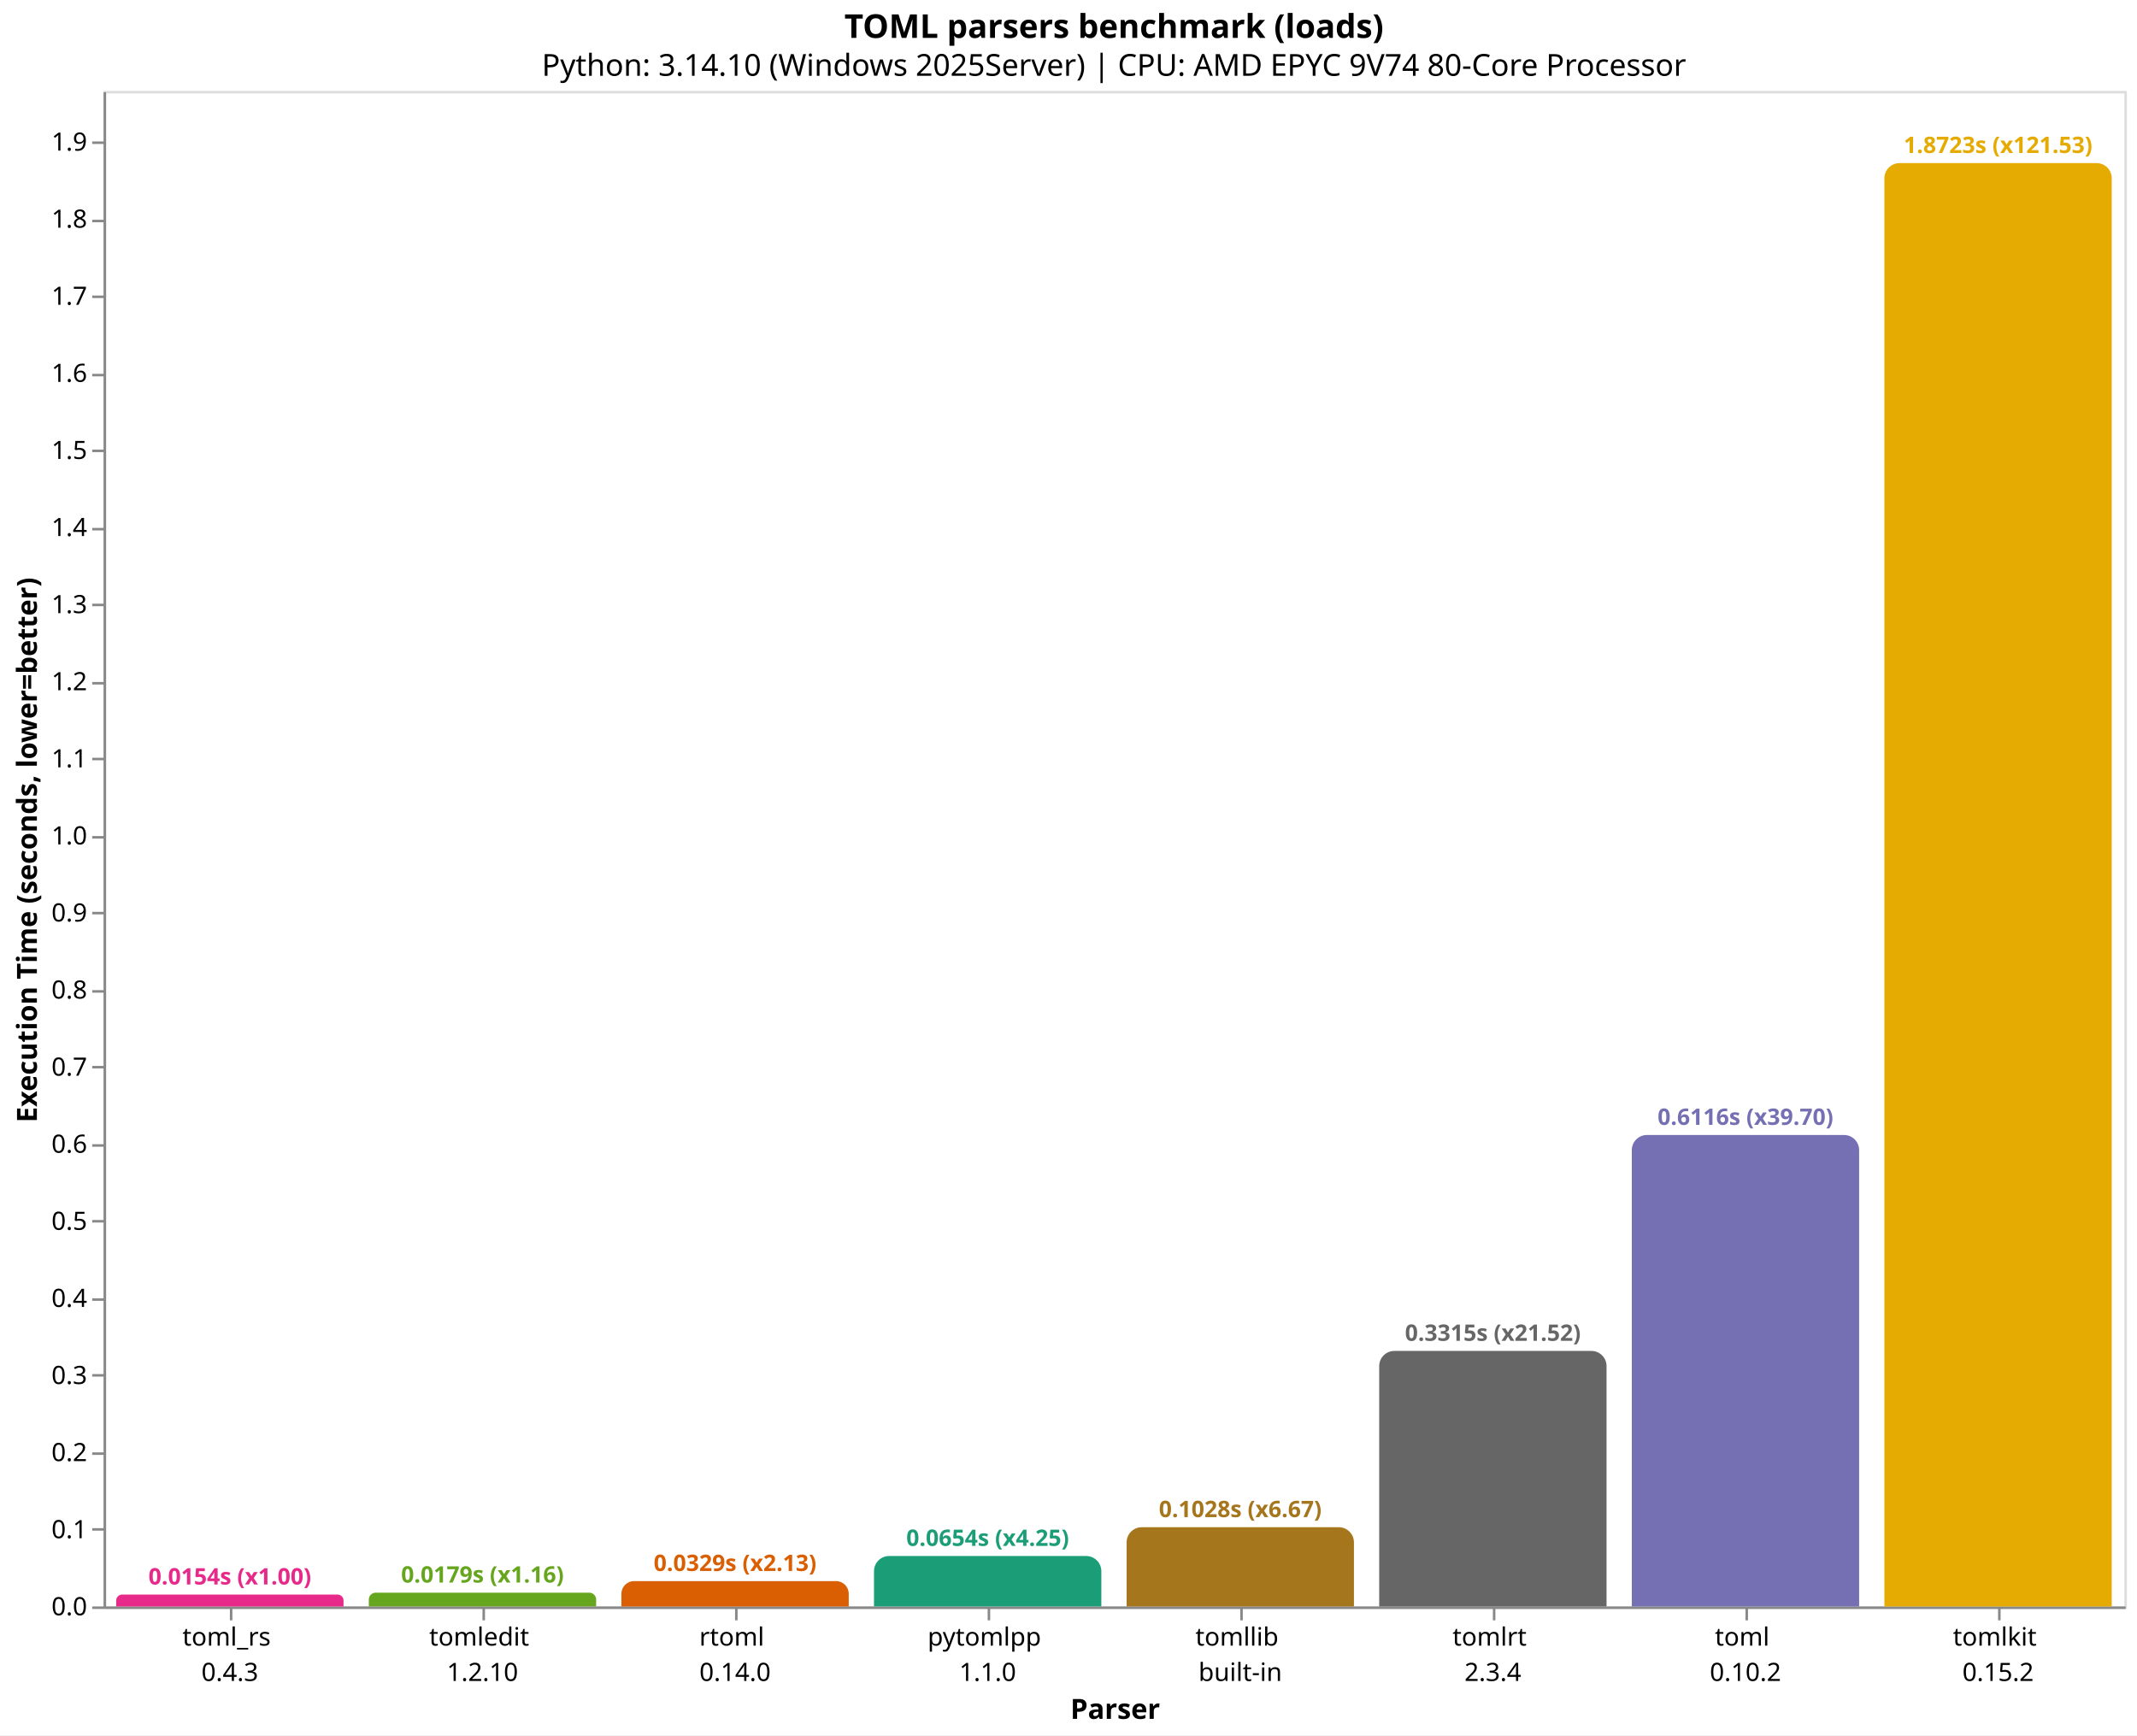
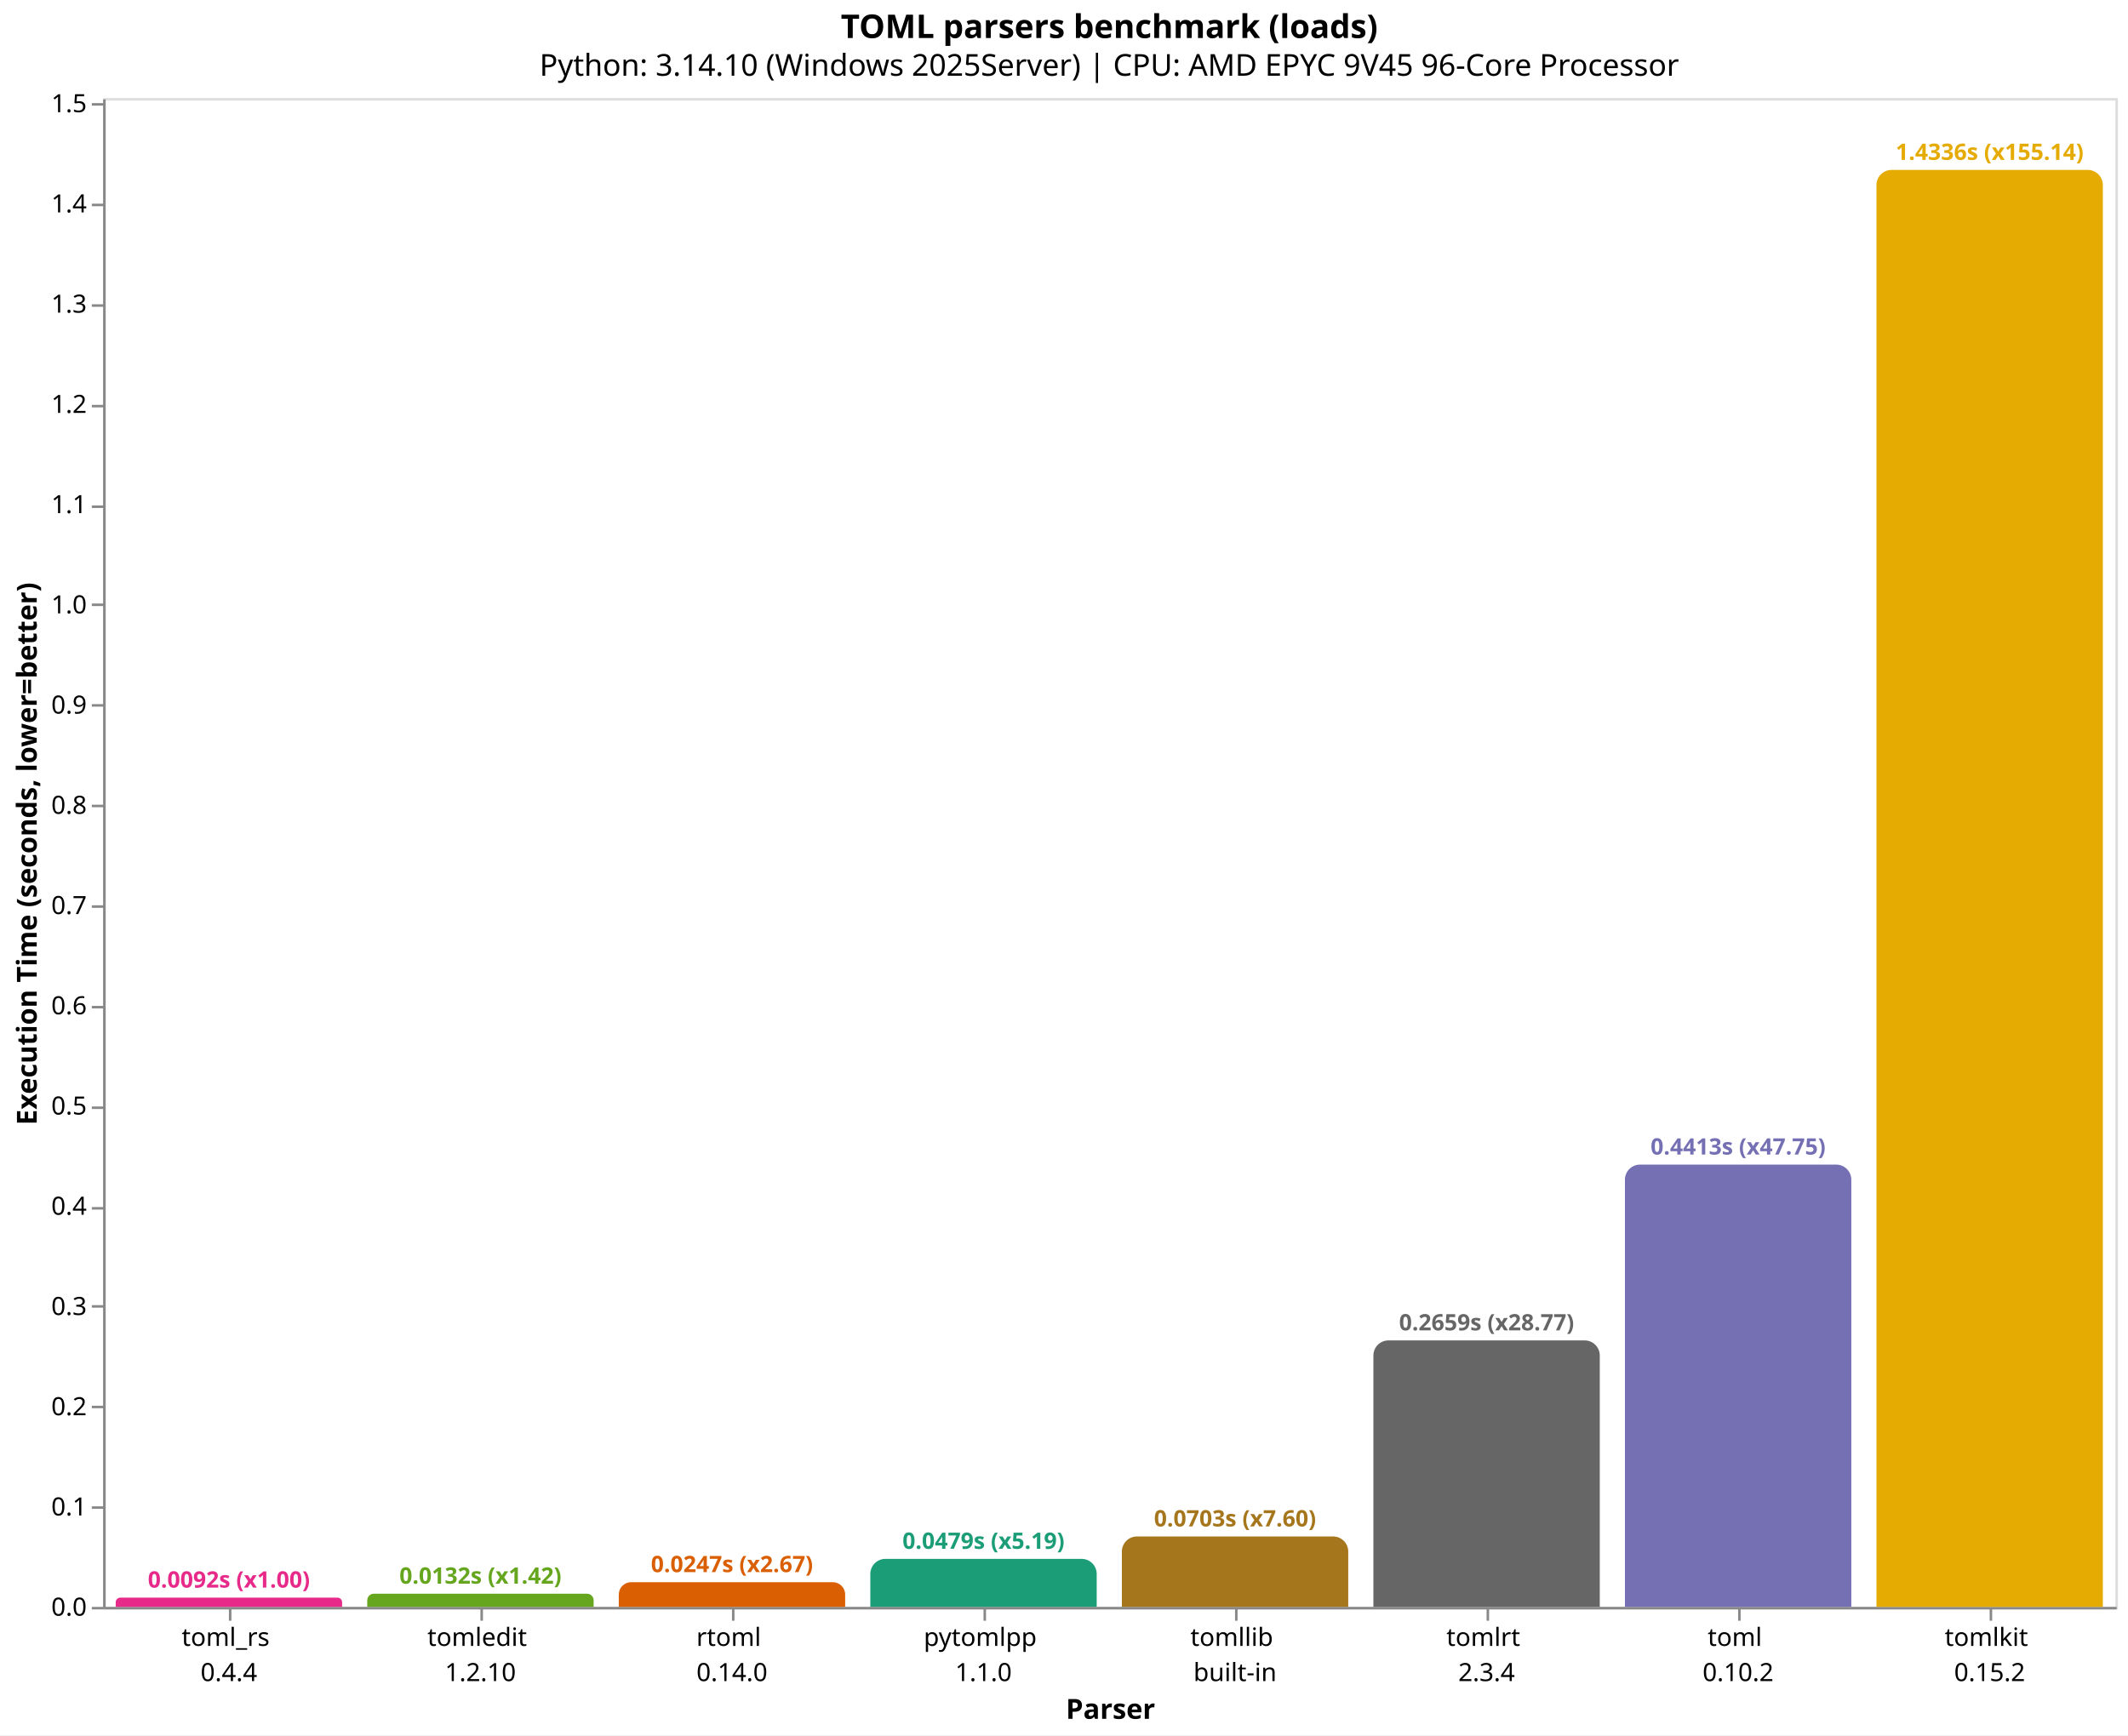
- <svg xmlns="http://www.w3.org/2000/svg" version="1.1" class="marks" width="846" height="687" viewBox="0 0 846 687">
-   <rect width="846" height="687" fill="white" />
-   <g fill="none" stroke-miterlimit="10" transform="translate(41,36)">
+ <svg xmlns="http://www.w3.org/2000/svg" version="1.1" class="marks" width="846" height="690" viewBox="0 0 846 690">
+   <rect width="846" height="690" fill="white" />
+   <g fill="none" stroke-miterlimit="10" transform="translate(41,39)">
    <g class="mark-group role-frame root" role="graphics-object" aria-roledescription="group mark container">
      <g transform="translate(0,0)">
        <path class="background" aria-hidden="true" d="M0.5,0.5h800v600h-800Z" stroke="#ddd" />
        <g>
-           <g class="mark-group role-axis" role="graphics-symbol" aria-roledescription="axis" aria-label="X-axis titled 'Parser' for a discrete scale with 8 values: toml_rs&#10;0.4.3, tomledit&#10;1.2.10, rtoml&#10;0.14.0, pytomlpp&#10;1.1.0, tomllib&#10;built-in, ending with tomlkit&#10;0.15.2">
+           <g class="mark-group role-axis" role="graphics-symbol" aria-roledescription="axis" aria-label="X-axis titled 'Parser' for a discrete scale with 8 values: toml_rs&#10;0.4.4, tomledit&#10;1.2.10, rtoml&#10;0.14.0, pytomlpp&#10;1.1.0, tomllib&#10;built-in, ending with tomlkit&#10;0.15.2">
            <g transform="translate(0.5,600.5)">
              <path class="background" aria-hidden="true" d="M0,0h0v0h0Z" pointer-events="none" />
              <g>
                <g class="mark-rule role-axis-tick" pointer-events="none">
                  <line transform="translate(50,0)" x2="0" y2="5" stroke="#888" stroke-width="1" opacity="1" />
                  <line transform="translate(150,0)" x2="0" y2="5" stroke="#888" stroke-width="1" opacity="1" />
                  <line transform="translate(250,0)" x2="0" y2="5" stroke="#888" stroke-width="1" opacity="1" />
                  <line transform="translate(350,0)" x2="0" y2="5" stroke="#888" stroke-width="1" opacity="1" />
                  <line transform="translate(450,0)" x2="0" y2="5" stroke="#888" stroke-width="1" opacity="1" />
                  <line transform="translate(550,0)" x2="0" y2="5" stroke="#888" stroke-width="1" opacity="1" />
                  <line transform="translate(650,0)" x2="0" y2="5" stroke="#888" stroke-width="1" opacity="1" />
                  <line transform="translate(750,0)" x2="0" y2="5" stroke="#888" stroke-width="1" opacity="1" />
                </g>
                <g class="mark-text role-axis-label" pointer-events="none">
                  <text text-anchor="middle" transform="translate(49.5,15)" font-family="sans-serif" font-size="10px" fill="#000" opacity="1">
                    <tspan>toml_rs</tspan>
-                     <tspan x="0" dy="14">0.4.3</tspan>
+                     <tspan x="0" dy="14">0.4.4</tspan>
                  </text>
                  <text text-anchor="middle" transform="translate(149.5,15)" font-family="sans-serif" font-size="10px" fill="#000" opacity="1">
                    <tspan>tomledit</tspan>
                    <tspan x="0" dy="14">1.2.10</tspan>
                  </text>
                  <text text-anchor="middle" transform="translate(249.5,15)" font-family="sans-serif" font-size="10px" fill="#000" opacity="1">
                    <tspan>rtoml</tspan>
                    <tspan x="0" dy="14">0.14.0</tspan>
                  </text>
                  <text text-anchor="middle" transform="translate(349.5,15)" font-family="sans-serif" font-size="10px" fill="#000" opacity="1">
                    <tspan>pytomlpp</tspan>
                    <tspan x="0" dy="14">1.1.0</tspan>
                  </text>
                  <text text-anchor="middle" transform="translate(449.5,15)" font-family="sans-serif" font-size="10px" fill="#000" opacity="1">
                    <tspan>tomllib</tspan>
                    <tspan x="0" dy="14">built-in</tspan>
                  </text>
                  <text text-anchor="middle" transform="translate(549.5,15)" font-family="sans-serif" font-size="10px" fill="#000" opacity="1">
                    <tspan>tomlrt</tspan>
                    <tspan x="0" dy="14">2.3.4</tspan>
                  </text>
                  <text text-anchor="middle" transform="translate(649.5,15)" font-family="sans-serif" font-size="10px" fill="#000" opacity="1">
                    <tspan>toml</tspan>
                    <tspan x="0" dy="14">0.10.2</tspan>
                  </text>
                  <text text-anchor="middle" transform="translate(749.5,15)" font-family="sans-serif" font-size="10px" fill="#000" opacity="1">
                    <tspan>tomlkit</tspan>
                    <tspan x="0" dy="14">0.15.2</tspan>
                  </text>
                </g>
                <g class="mark-rule role-axis-domain" pointer-events="none">
                  <line transform="translate(0,0)" x2="800" y2="0" stroke="#888" stroke-width="1" opacity="1" />
                </g>
                <g class="mark-text role-axis-title" pointer-events="none">
                  <text text-anchor="middle" transform="translate(400,44)" font-family="sans-serif" font-size="11px" font-weight="bold" fill="#000" opacity="1">Parser</text>
                </g>
              </g>
              <path class="foreground" aria-hidden="true" d="" pointer-events="none" display="none" />
            </g>
          </g>
-           <g class="mark-group role-axis" role="graphics-symbol" aria-roledescription="axis" aria-label="Y-axis titled 'Execution Time (seconds, lower=better)' for a linear scale with values from 0.0 to 2.0">
+           <g class="mark-group role-axis" role="graphics-symbol" aria-roledescription="axis" aria-label="Y-axis titled 'Execution Time (seconds, lower=better)' for a linear scale with values from 0.0 to 1.5">
            <g transform="translate(0.5,0.5)">
              <path class="background" aria-hidden="true" d="M0,0h0v0h0Z" pointer-events="none" />
              <g>
                <g class="mark-rule role-axis-tick" pointer-events="none">
                  <line transform="translate(0,600)" x2="-5" y2="0" stroke="#888" stroke-width="1" opacity="1" />
-                   <line transform="translate(0,569)" x2="-5" y2="0" stroke="#888" stroke-width="1" opacity="1" />
-                   <line transform="translate(0,539)" x2="-5" y2="0" stroke="#888" stroke-width="1" opacity="1" />
-                   <line transform="translate(0,508)" x2="-5" y2="0" stroke="#888" stroke-width="1" opacity="1" />
-                   <line transform="translate(0,478)" x2="-5" y2="0" stroke="#888" stroke-width="1" opacity="1" />
-                   <line transform="translate(0,447)" x2="-5" y2="0" stroke="#888" stroke-width="1" opacity="1" />
-                   <line transform="translate(0,417)" x2="-5" y2="0" stroke="#888" stroke-width="1" opacity="1" />
-                   <line transform="translate(0,386)" x2="-5" y2="0" stroke="#888" stroke-width="1" opacity="1" />
-                   <line transform="translate(0,356)" x2="-5" y2="0" stroke="#888" stroke-width="1" opacity="1" />
-                   <line transform="translate(0,325)" x2="-5" y2="0" stroke="#888" stroke-width="1" opacity="1" />
-                   <line transform="translate(0,295)" x2="-5" y2="0" stroke="#888" stroke-width="1" opacity="1" />
-                   <line transform="translate(0,264)" x2="-5" y2="0" stroke="#888" stroke-width="1" opacity="1" />
-                   <line transform="translate(0,234)" x2="-5" y2="0" stroke="#888" stroke-width="1" opacity="1" />
-                   <line transform="translate(0,203)" x2="-5" y2="0" stroke="#888" stroke-width="1" opacity="1" />
-                   <line transform="translate(0,173)" x2="-5" y2="0" stroke="#888" stroke-width="1" opacity="1" />
-                   <line transform="translate(0,142)" x2="-5" y2="0" stroke="#888" stroke-width="1" opacity="1" />
-                   <line transform="translate(0,112)" x2="-5" y2="0" stroke="#888" stroke-width="1" opacity="1" />
-                   <line transform="translate(0,81)" x2="-5" y2="0" stroke="#888" stroke-width="1" opacity="1" />
-                   <line transform="translate(0,51)" x2="-5" y2="0" stroke="#888" stroke-width="1" opacity="1" />
-                   <line transform="translate(0,20)" x2="-5" y2="0" stroke="#888" stroke-width="1" opacity="1" />
+                   <line transform="translate(0,560)" x2="-5" y2="0" stroke="#888" stroke-width="1" opacity="1" />
+                   <line transform="translate(0,520)" x2="-5" y2="0" stroke="#888" stroke-width="1" opacity="1" />
+                   <line transform="translate(0,480)" x2="-5" y2="0" stroke="#888" stroke-width="1" opacity="1" />
+                   <line transform="translate(0,441)" x2="-5" y2="0" stroke="#888" stroke-width="1" opacity="1" />
+                   <line transform="translate(0,401)" x2="-5" y2="0" stroke="#888" stroke-width="1" opacity="1" />
+                   <line transform="translate(0,361)" x2="-5" y2="0" stroke="#888" stroke-width="1" opacity="1" />
+                   <line transform="translate(0,321)" x2="-5" y2="0" stroke="#888" stroke-width="1" opacity="1" />
+                   <line transform="translate(0,281)" x2="-5" y2="0" stroke="#888" stroke-width="1" opacity="1" />
+                   <line transform="translate(0,241)" x2="-5" y2="0" stroke="#888" stroke-width="1" opacity="1" />
+                   <line transform="translate(0,201)" x2="-5" y2="0" stroke="#888" stroke-width="1" opacity="1" />
+                   <line transform="translate(0,162)" x2="-5" y2="0" stroke="#888" stroke-width="1" opacity="1" />
+                   <line transform="translate(0,122)" x2="-5" y2="0" stroke="#888" stroke-width="1" opacity="1" />
+                   <line transform="translate(0,82)" x2="-5" y2="0" stroke="#888" stroke-width="1" opacity="1" />
+                   <line transform="translate(0,42)" x2="-5" y2="0" stroke="#888" stroke-width="1" opacity="1" />
+                   <line transform="translate(0,2)" x2="-5" y2="0" stroke="#888" stroke-width="1" opacity="1" />
                </g>
                <g class="mark-text role-axis-label" pointer-events="none">
                  <text text-anchor="end" transform="translate(-7,603)" font-family="sans-serif" font-size="10px" fill="#000" opacity="1">0.0</text>
-                   <text text-anchor="end" transform="translate(-7,572.4806)" font-family="sans-serif" font-size="10px" fill="#000" opacity="1">0.1</text>
-                   <text text-anchor="end" transform="translate(-7,541.9611)" font-family="sans-serif" font-size="10px" fill="#000" opacity="1">0.2</text>
-                   <text text-anchor="end" transform="translate(-7,511.4417)" font-family="sans-serif" font-size="10px" fill="#000" opacity="1">0.3</text>
-                   <text text-anchor="end" transform="translate(-7,480.9222)" font-family="sans-serif" font-size="10px" fill="#000" opacity="1">0.4</text>
-                   <text text-anchor="end" transform="translate(-7,450.4028)" font-family="sans-serif" font-size="10px" fill="#000" opacity="1">0.5</text>
-                   <text text-anchor="end" transform="translate(-7,419.8834)" font-family="sans-serif" font-size="10px" fill="#000" opacity="1">0.6</text>
-                   <text text-anchor="end" transform="translate(-7,389.3639)" font-family="sans-serif" font-size="10px" fill="#000" opacity="1">0.7</text>
-                   <text text-anchor="end" transform="translate(-7,358.8445)" font-family="sans-serif" font-size="10px" fill="#000" opacity="1">0.8</text>
-                   <text text-anchor="end" transform="translate(-7,328.325)" font-family="sans-serif" font-size="10px" fill="#000" opacity="1">0.9</text>
-                   <text text-anchor="end" transform="translate(-7,297.8056)" font-family="sans-serif" font-size="10px" fill="#000" opacity="1">1.0</text>
-                   <text text-anchor="end" transform="translate(-7,267.2862)" font-family="sans-serif" font-size="10px" fill="#000" opacity="1">1.1</text>
-                   <text text-anchor="end" transform="translate(-7,236.7667)" font-family="sans-serif" font-size="10px" fill="#000" opacity="1">1.2</text>
-                   <text text-anchor="end" transform="translate(-7,206.2473)" font-family="sans-serif" font-size="10px" fill="#000" opacity="1">1.3</text>
-                   <text text-anchor="end" transform="translate(-7,175.7278)" font-family="sans-serif" font-size="10px" fill="#000" opacity="1">1.4</text>
-                   <text text-anchor="end" transform="translate(-7,145.2084)" font-family="sans-serif" font-size="10px" fill="#000" opacity="1">1.5</text>
-                   <text text-anchor="end" transform="translate(-7,114.689)" font-family="sans-serif" font-size="10px" fill="#000" opacity="1">1.6</text>
-                   <text text-anchor="end" transform="translate(-7,84.16952)" font-family="sans-serif" font-size="10px" fill="#000" opacity="1">1.7</text>
-                   <text text-anchor="end" transform="translate(-7,53.65008)" font-family="sans-serif" font-size="10px" fill="#000" opacity="1">1.8</text>
-                   <text text-anchor="end" transform="translate(-7,23.13064)" font-family="sans-serif" font-size="10px" fill="#000" opacity="1">1.9</text>
+                   <text text-anchor="end" transform="translate(-7,563.1411)" font-family="sans-serif" font-size="10px" fill="#000" opacity="1">0.1</text>
+                   <text text-anchor="end" transform="translate(-7,523.2822)" font-family="sans-serif" font-size="10px" fill="#000" opacity="1">0.2</text>
+                   <text text-anchor="end" transform="translate(-7,483.4234)" font-family="sans-serif" font-size="10px" fill="#000" opacity="1">0.3</text>
+                   <text text-anchor="end" transform="translate(-7,443.5645)" font-family="sans-serif" font-size="10px" fill="#000" opacity="1">0.4</text>
+                   <text text-anchor="end" transform="translate(-7,403.7056)" font-family="sans-serif" font-size="10px" fill="#000" opacity="1">0.5</text>
+                   <text text-anchor="end" transform="translate(-7,363.8467)" font-family="sans-serif" font-size="10px" fill="#000" opacity="1">0.6</text>
+                   <text text-anchor="end" transform="translate(-7,323.9878)" font-family="sans-serif" font-size="10px" fill="#000" opacity="1">0.7</text>
+                   <text text-anchor="end" transform="translate(-7,284.129)" font-family="sans-serif" font-size="10px" fill="#000" opacity="1">0.8</text>
+                   <text text-anchor="end" transform="translate(-7,244.2701)" font-family="sans-serif" font-size="10px" fill="#000" opacity="1">0.9</text>
+                   <text text-anchor="end" transform="translate(-7,204.4112)" font-family="sans-serif" font-size="10px" fill="#000" opacity="1">1.0</text>
+                   <text text-anchor="end" transform="translate(-7,164.5523)" font-family="sans-serif" font-size="10px" fill="#000" opacity="1">1.1</text>
+                   <text text-anchor="end" transform="translate(-7,124.6934)" font-family="sans-serif" font-size="10px" fill="#000" opacity="1">1.2</text>
+                   <text text-anchor="end" transform="translate(-7,84.83457)" font-family="sans-serif" font-size="10px" fill="#000" opacity="1">1.3</text>
+                   <text text-anchor="end" transform="translate(-7,44.97569)" font-family="sans-serif" font-size="10px" fill="#000" opacity="1">1.4</text>
+                   <text text-anchor="end" transform="translate(-7,5.116811)" font-family="sans-serif" font-size="10px" fill="#000" opacity="1">1.5</text>
                </g>
                <g class="mark-rule role-axis-domain" pointer-events="none">
                  <line transform="translate(0,600)" x2="0" y2="-600" stroke="#888" stroke-width="1" opacity="1" />
                </g>
                <g class="mark-text role-axis-title" pointer-events="none">
                  <text text-anchor="middle" transform="translate(-24.90137,300) rotate(-90) translate(0,-2)" font-family="sans-serif" font-size="11px" font-weight="bold" fill="#000" opacity="1">Execution Time (seconds, lower=better)</text>
                </g>
              </g>
              <path class="foreground" aria-hidden="true" d="" pointer-events="none" display="none" />
            </g>
          </g>
          <g class="mark-group role-scope" role="graphics-object" aria-roledescription="group mark container">
-             <g transform="translate(5,595.2982)">
-               <path class="background" aria-hidden="true" d="M2.351,0L87.649,0C88.947,0,90,1.053,90,2.351L90,4.702C90,4.702,90,4.702,90,4.702L0,4.702C0,4.702,0,4.702,0,4.702L0,2.351C0,1.053,1.053,0,2.351,0Z" />
+             <g transform="translate(5,596.3166)">
+               <path class="background" aria-hidden="true" d="M1.842,0L88.158,0C89.175,0,90,0.825,90,1.842L90,3.683C90,3.683,90,3.683,90,3.683L0,3.683C0,3.683,0,3.683,0,3.683L0,1.842C0,0.825,0.825,0,1.842,0Z" />
              <g clip-path="url(#clip1)">
                <g class="mark-group role-scope" role="graphics-object" aria-roledescription="group mark container">
-                   <g transform="translate(0,-595.2982)">
-                     <path class="background" aria-hidden="true" d="M0,0h90v0h-90Z" />
-                     <g>
-                       <g class="mark-rect role-mark layer_0_marks" role="graphics-object" aria-roledescription="rect mark container">
-                         <path aria-label="Parser: toml_rs&#10;0.4.3; Execution Time (seconds, lower=better): 0.015406; parser: toml_rs; Execution Time (s): 0.0154; Slowdown: 1.00" role="graphics-symbol" aria-roledescription="bar" d="M0,595.298h90v4.702h-90Z" fill="#e7298a" />
-                       </g>
-                     </g>
-                     <path class="foreground" aria-hidden="true" d="" display="none" />
-                   </g>
-                 </g>
-               </g>
-               <path class="foreground" aria-hidden="true" d="" display="none" />
-             </g>
-             <g transform="translate(105,594.5425)">
-               <path class="background" aria-hidden="true" d="M2.729,0L87.271,0C88.777,0,90,1.223,90,2.729L90,5.457C90,5.457,90,5.457,90,5.457L0,5.457C0,5.457,0,5.457,0,5.457L0,2.729C0,1.223,1.223,0,2.729,0Z" />
+                   <g transform="translate(0,-596.3166)">
+                     <path class="background" aria-hidden="true" d="M0,0h90v0h-90Z" />
+                     <g>
+                       <g class="mark-rect role-mark layer_0_marks" role="graphics-object" aria-roledescription="rect mark container">
+                         <path aria-label="Parser: toml_rs&#10;0.4.4; Execution Time (seconds, lower=better): 0.00924110000005; parser: toml_rs; Execution Time (s): 0.0092; Slowdown: 1.00" role="graphics-symbol" aria-roledescription="bar" d="M0,596.317h90v3.683h-90Z" fill="#e7298a" />
+                       </g>
+                     </g>
+                     <path class="foreground" aria-hidden="true" d="" display="none" />
+                   </g>
+                 </g>
+               </g>
+               <path class="foreground" aria-hidden="true" d="" display="none" />
+             </g>
+             <g transform="translate(105,594.7524)">
+               <path class="background" aria-hidden="true" d="M2.624,0L87.376,0C88.824,0,90,1.176,90,2.624L90,5.248C90,5.248,90,5.248,90,5.248L0,5.248C0,5.248,0,5.248,0,5.248L0,2.624C0,1.176,1.176,0,2.624,0Z" />
              <g clip-path="url(#clip2)">
                <g class="mark-group role-scope" role="graphics-object" aria-roledescription="group mark container">
-                   <g transform="translate(0,-594.5425)">
-                     <path class="background" aria-hidden="true" d="M0,0h90v0h-90Z" />
-                     <g>
-                       <g class="mark-rect role-mark layer_0_marks" role="graphics-object" aria-roledescription="rect mark container">
-                         <path aria-label="Parser: tomledit&#10;1.2.10; Execution Time (seconds, lower=better): 0.017882; parser: tomledit; Execution Time (s): 0.0179; Slowdown: 1.16" role="graphics-symbol" aria-roledescription="bar" d="M0,594.543h90v5.457h-90Z" fill="#66a61e" />
-                       </g>
-                     </g>
-                     <path class="foreground" aria-hidden="true" d="" display="none" />
-                   </g>
-                 </g>
-               </g>
-               <path class="foreground" aria-hidden="true" d="" display="none" />
-             </g>
-             <g transform="translate(205,589.9632)">
-               <path class="background" aria-hidden="true" d="M5.018,0L84.982,0C87.751,0,90,2.249,90,5.018L90,10.037C90,10.037,90,10.037,90,10.037L0,10.037C0,10.037,0,10.037,0,10.037L0,5.018C0,2.249,2.249,0,5.018,0Z" />
+                   <g transform="translate(0,-594.7524)">
+                     <path class="background" aria-hidden="true" d="M0,0h90v0h-90Z" />
+                     <g>
+                       <g class="mark-rect role-mark layer_0_marks" role="graphics-object" aria-roledescription="rect mark container">
+                         <path aria-label="Parser: tomledit&#10;1.2.10; Execution Time (seconds, lower=better): 0.0131653999999; parser: tomledit; Execution Time (s): 0.0132; Slowdown: 1.42" role="graphics-symbol" aria-roledescription="bar" d="M0,594.752h90v5.248h-90Z" fill="#66a61e" />
+                       </g>
+                     </g>
+                     <path class="foreground" aria-hidden="true" d="" display="none" />
+                   </g>
+                 </g>
+               </g>
+               <path class="foreground" aria-hidden="true" d="" display="none" />
+             </g>
+             <g transform="translate(205,590.1681)">
+               <path class="background" aria-hidden="true" d="M4.916,0L85.084,0C87.797,0,90,2.203,90,4.916L90,9.832C90,9.832,90,9.832,90,9.832L0,9.832C0,9.832,0,9.832,0,9.832L0,4.916C0,2.203,2.203,0,4.916,0Z" />
              <g clip-path="url(#clip3)">
                <g class="mark-group role-scope" role="graphics-object" aria-roledescription="group mark container">
-                   <g transform="translate(0,-589.9632)">
-                     <path class="background" aria-hidden="true" d="M0,0h90v0h-90Z" />
-                     <g>
-                       <g class="mark-rect role-mark layer_0_marks" role="graphics-object" aria-roledescription="rect mark container">
-                         <path aria-label="Parser: rtoml&#10;0.14.0; Execution Time (seconds, lower=better): 0.0328867; parser: rtoml; Execution Time (s): 0.0329; Slowdown: 2.13" role="graphics-symbol" aria-roledescription="bar" d="M0,589.963h90v10.037h-90Z" fill="#d95f02" />
-                       </g>
-                     </g>
-                     <path class="foreground" aria-hidden="true" d="" display="none" />
-                   </g>
-                 </g>
-               </g>
-               <path class="foreground" aria-hidden="true" d="" display="none" />
-             </g>
-             <g transform="translate(305,580.0286)">
-               <path class="background" aria-hidden="true" d="M6,0L84,0C87.311,0,90,2.689,90,6L90,19.971C90,19.971,90,19.971,90,19.971L0,19.971C0,19.971,0,19.971,0,19.971L0,6C0,2.689,2.689,0,6,0Z" />
+                   <g transform="translate(0,-590.1681)">
+                     <path class="background" aria-hidden="true" d="M0,0h90v0h-90Z" />
+                     <g>
+                       <g class="mark-rect role-mark layer_0_marks" role="graphics-object" aria-roledescription="rect mark container">
+                         <path aria-label="Parser: rtoml&#10;0.14.0; Execution Time (seconds, lower=better): 0.0246666999999; parser: rtoml; Execution Time (s): 0.0247; Slowdown: 2.67" role="graphics-symbol" aria-roledescription="bar" d="M0,590.168h90v9.832h-90Z" fill="#d95f02" />
+                       </g>
+                     </g>
+                     <path class="foreground" aria-hidden="true" d="" display="none" />
+                   </g>
+                 </g>
+               </g>
+               <path class="foreground" aria-hidden="true" d="" display="none" />
+             </g>
+             <g transform="translate(305,580.8978)">
+               <path class="background" aria-hidden="true" d="M6,0L84,0C87.311,0,90,2.689,90,6L90,19.102C90,19.102,90,19.102,90,19.102L0,19.102C0,19.102,0,19.102,0,19.102L0,6C0,2.689,2.689,0,6,0Z" />
              <g clip-path="url(#clip4)">
                <g class="mark-group role-scope" role="graphics-object" aria-roledescription="group mark container">
-                   <g transform="translate(0,-580.0286)">
-                     <path class="background" aria-hidden="true" d="M0,0h90v0h-90Z" />
-                     <g>
-                       <g class="mark-rect role-mark layer_0_marks" role="graphics-object" aria-roledescription="rect mark container">
-                         <path aria-label="Parser: pytomlpp&#10;1.1.0; Execution Time (seconds, lower=better): 0.0654384; parser: pytomlpp; Execution Time (s): 0.0654; Slowdown: 4.25" role="graphics-symbol" aria-roledescription="bar" d="M0,580.029h90v19.971h-90Z" fill="#1b9e77" />
-                       </g>
-                     </g>
-                     <path class="foreground" aria-hidden="true" d="" display="none" />
-                   </g>
-                 </g>
-               </g>
-               <path class="foreground" aria-hidden="true" d="" display="none" />
-             </g>
-             <g transform="translate(405,568.6308)">
-               <path class="background" aria-hidden="true" d="M6,0L84,0C87.311,0,90,2.689,90,6L90,31.369C90,31.369,90,31.369,90,31.369L0,31.369C0,31.369,0,31.369,0,31.369L0,6C0,2.689,2.689,0,6,0Z" />
+                   <g transform="translate(0,-580.8978)">
+                     <path class="background" aria-hidden="true" d="M0,0h90v0h-90Z" />
+                     <g>
+                       <g class="mark-rect role-mark layer_0_marks" role="graphics-object" aria-roledescription="rect mark container">
+                         <path aria-label="Parser: pytomlpp&#10;1.1.0; Execution Time (seconds, lower=better): 0.0479246; parser: pytomlpp; Execution Time (s): 0.0479; Slowdown: 5.19" role="graphics-symbol" aria-roledescription="bar" d="M0,580.898h90v19.102h-90Z" fill="#1b9e77" />
+                       </g>
+                     </g>
+                     <path class="foreground" aria-hidden="true" d="" display="none" />
+                   </g>
+                 </g>
+               </g>
+               <path class="foreground" aria-hidden="true" d="" display="none" />
+             </g>
+             <g transform="translate(405,571.9918)">
+               <path class="background" aria-hidden="true" d="M6,0L84,0C87.311,0,90,2.689,90,6L90,28.008C90,28.008,90,28.008,90,28.008L0,28.008C0,28.008,0,28.008,0,28.008L0,6C0,2.689,2.689,0,6,0Z" />
              <g clip-path="url(#clip5)">
                <g class="mark-group role-scope" role="graphics-object" aria-roledescription="group mark container">
-                   <g transform="translate(0,-568.6308)">
-                     <path class="background" aria-hidden="true" d="M0,0h90v0h-90Z" />
-                     <g>
-                       <g class="mark-rect role-mark layer_0_marks" role="graphics-object" aria-roledescription="rect mark container">
-                         <path aria-label="Parser: tomllib&#10;built-in; Execution Time (seconds, lower=better): 0.1027842; parser: tomllib; Execution Time (s): 0.1028; Slowdown: 6.67" role="graphics-symbol" aria-roledescription="bar" d="M0,568.631h90v31.369h-90Z" fill="#a6761d" />
-                       </g>
-                     </g>
-                     <path class="foreground" aria-hidden="true" d="" display="none" />
-                   </g>
-                 </g>
-               </g>
-               <path class="foreground" aria-hidden="true" d="" display="none" />
-             </g>
-             <g transform="translate(505,498.8393)">
-               <path class="background" aria-hidden="true" d="M6,0L84,0C87.311,0,90,2.689,90,6L90,101.161C90,101.161,90,101.161,90,101.161L0,101.161C0,101.161,0,101.161,0,101.161L0,6C0,2.689,2.689,0,6,0Z" />
+                   <g transform="translate(0,-571.9918)">
+                     <path class="background" aria-hidden="true" d="M0,0h90v0h-90Z" />
+                     <g>
+                       <g class="mark-rect role-mark layer_0_marks" role="graphics-object" aria-roledescription="rect mark container">
+                         <path aria-label="Parser: tomllib&#10;built-in; Execution Time (seconds, lower=better): 0.0702683; parser: tomllib; Execution Time (s): 0.0703; Slowdown: 7.60" role="graphics-symbol" aria-roledescription="bar" d="M0,571.992h90v28.008h-90Z" fill="#a6761d" />
+                       </g>
+                     </g>
+                     <path class="foreground" aria-hidden="true" d="" display="none" />
+                   </g>
+                 </g>
+               </g>
+               <path class="foreground" aria-hidden="true" d="" display="none" />
+             </g>
+             <g transform="translate(505,494.0284)">
+               <path class="background" aria-hidden="true" d="M6,0L84,0C87.311,0,90,2.689,90,6L90,105.972C90,105.972,90,105.972,90,105.972L0,105.972C0,105.972,0,105.972,0,105.972L0,6C0,2.689,2.689,0,6,0Z" />
              <g clip-path="url(#clip6)">
                <g class="mark-group role-scope" role="graphics-object" aria-roledescription="group mark container">
-                   <g transform="translate(0,-498.8393)">
-                     <path class="background" aria-hidden="true" d="M0,0h90v0h-90Z" />
-                     <g>
-                       <g class="mark-rect role-mark layer_0_marks" role="graphics-object" aria-roledescription="rect mark container">
-                         <path aria-label="Parser: tomlrt&#10;2.3.4; Execution Time (seconds, lower=better): 0.3314633; parser: tomlrt; Execution Time (s): 0.3315; Slowdown: 21.52" role="graphics-symbol" aria-roledescription="bar" d="M0,498.839h90v101.161h-90Z" fill="#666666" />
-                       </g>
-                     </g>
-                     <path class="foreground" aria-hidden="true" d="" display="none" />
-                   </g>
-                 </g>
-               </g>
-               <path class="foreground" aria-hidden="true" d="" display="none" />
-             </g>
-             <g transform="translate(605,413.3411)">
-               <path class="background" aria-hidden="true" d="M6,0L84,0C87.311,0,90,2.689,90,6L90,186.659C90,186.659,90,186.659,90,186.659L0,186.659C0,186.659,0,186.659,0,186.659L0,6C0,2.689,2.689,0,6,0Z" />
+                   <g transform="translate(0,-494.0284)">
+                     <path class="background" aria-hidden="true" d="M0,0h90v0h-90Z" />
+                     <g>
+                       <g class="mark-rect role-mark layer_0_marks" role="graphics-object" aria-roledescription="rect mark container">
+                         <path aria-label="Parser: tomlrt&#10;2.3.4; Execution Time (seconds, lower=better): 0.2658671; parser: tomlrt; Execution Time (s): 0.2659; Slowdown: 28.77" role="graphics-symbol" aria-roledescription="bar" d="M0,494.028h90v105.972h-90Z" fill="#666666" />
+                       </g>
+                     </g>
+                     <path class="foreground" aria-hidden="true" d="" display="none" />
+                   </g>
+                 </g>
+               </g>
+               <path class="foreground" aria-hidden="true" d="" display="none" />
+             </g>
+             <g transform="translate(605,424.111)">
+               <path class="background" aria-hidden="true" d="M6,0L84,0C87.311,0,90,2.689,90,6L90,175.889C90,175.889,90,175.889,90,175.889L0,175.889C0,175.889,0,175.889,0,175.889L0,6C0,2.689,2.689,0,6,0Z" />
              <g clip-path="url(#clip7)">
                <g class="mark-group role-scope" role="graphics-object" aria-roledescription="group mark container">
-                   <g transform="translate(0,-413.3411)">
-                     <path class="background" aria-hidden="true" d="M0,0h90v0h-90Z" />
-                     <g>
-                       <g class="mark-rect role-mark layer_0_marks" role="graphics-object" aria-roledescription="rect mark container">
-                         <path aria-label="Parser: toml&#10;0.10.2; Execution Time (seconds, lower=better): 0.6116065; parser: toml; Execution Time (s): 0.6116; Slowdown: 39.70" role="graphics-symbol" aria-roledescription="bar" d="M0,413.341h90v186.659h-90Z" fill="#7570b3" />
+                   <g transform="translate(0,-424.111)">
+                     <path class="background" aria-hidden="true" d="M0,0h90v0h-90Z" />
+                     <g>
+                       <g class="mark-rect role-mark layer_0_marks" role="graphics-object" aria-roledescription="rect mark container">
+                         <path aria-label="Parser: toml&#10;0.10.2; Execution Time (seconds, lower=better): 0.4412794; parser: toml; Execution Time (s): 0.4413; Slowdown: 47.75" role="graphics-symbol" aria-roledescription="bar" d="M0,424.111h90v175.889h-90Z" fill="#7570b3" />
                      </g>
                    </g>
                    <path class="foreground" aria-hidden="true" d="" display="none" />
                  </g>
                </g>
              </g>
              <path class="foreground" aria-hidden="true" d="" display="none" />
            </g>
            <g transform="translate(705,28.57143)">
              <path class="background" aria-hidden="true" d="M6,0L84,0C87.311,0,90,2.689,90,6L90,571.429C90,571.429,90,571.429,90,571.429L0,571.429C0,571.429,0,571.429,0,571.429L0,6C0,2.689,2.689,0,6,0Z" />
              <g clip-path="url(#clip8)">
                <g class="mark-group role-scope" role="graphics-object" aria-roledescription="group mark container">
                  <g transform="translate(0,-28.57143)">
                    <path class="background" aria-hidden="true" d="M0,0h90v0h-90Z" />
                    <g>
                      <g class="mark-rect role-mark layer_0_marks" role="graphics-object" aria-roledescription="rect mark container">
-                         <path aria-label="Parser: tomlkit&#10;0.15.2; Execution Time (seconds, lower=better): 1.8723429; parser: tomlkit; Execution Time (s): 1.8723; Slowdown: 121.53" role="graphics-symbol" aria-roledescription="bar" d="M0,28.571h90v571.429h-90Z" fill="#e6ab02" />
+                         <path aria-label="Parser: tomlkit&#10;0.15.2; Execution Time (seconds, lower=better): 1.4336293; parser: tomlkit; Execution Time (s): 1.4336; Slowdown: 155.14" role="graphics-symbol" aria-roledescription="bar" d="M0,28.571h90v571.429h-90Z" fill="#e6ab02" />
                      </g>
                    </g>
                    <path class="foreground" aria-hidden="true" d="" display="none" />
                  </g>
                </g>
              </g>
              <path class="foreground" aria-hidden="true" d="" display="none" />
            </g>
          </g>
          <g class="mark-text role-mark layer_1_marks" role="graphics-object" aria-roledescription="text mark container">
-             <text aria-label="Parser: toml_rs&#10;0.4.3; Execution Time (seconds, lower=better): 0.015406; parser: toml_rs; label: 0.0154s (x1.00); Execution Time (s): 0.0154; Slowdown: 1.00" role="graphics-symbol" aria-roledescription="text mark" text-anchor="middle" transform="translate(50,591.2982)" font-family="sans-serif" font-size="9px" font-weight="bold" fill="#e7298a">0.0154s (x1.00)</text>
-             <text aria-label="Parser: tomledit&#10;1.2.10; Execution Time (seconds, lower=better): 0.017882; parser: tomledit; label: 0.0179s (x1.16); Execution Time (s): 0.0179; Slowdown: 1.16" role="graphics-symbol" aria-roledescription="text mark" text-anchor="middle" transform="translate(150,590.5425)" font-family="sans-serif" font-size="9px" font-weight="bold" fill="#66a61e">0.0179s (x1.16)</text>
-             <text aria-label="Parser: rtoml&#10;0.14.0; Execution Time (seconds, lower=better): 0.0328867; parser: rtoml; label: 0.0329s (x2.13); Execution Time (s): 0.0329; Slowdown: 2.13" role="graphics-symbol" aria-roledescription="text mark" text-anchor="middle" transform="translate(250,585.9632)" font-family="sans-serif" font-size="9px" font-weight="bold" fill="#d95f02">0.0329s (x2.13)</text>
-             <text aria-label="Parser: pytomlpp&#10;1.1.0; Execution Time (seconds, lower=better): 0.0654384; parser: pytomlpp; label: 0.0654s (x4.25); Execution Time (s): 0.0654; Slowdown: 4.25" role="graphics-symbol" aria-roledescription="text mark" text-anchor="middle" transform="translate(350,576.0286)" font-family="sans-serif" font-size="9px" font-weight="bold" fill="#1b9e77">0.0654s (x4.25)</text>
-             <text aria-label="Parser: tomllib&#10;built-in; Execution Time (seconds, lower=better): 0.1027842; parser: tomllib; label: 0.1028s (x6.67); Execution Time (s): 0.1028; Slowdown: 6.67" role="graphics-symbol" aria-roledescription="text mark" text-anchor="middle" transform="translate(450,564.6308)" font-family="sans-serif" font-size="9px" font-weight="bold" fill="#a6761d">0.1028s (x6.67)</text>
-             <text aria-label="Parser: tomlrt&#10;2.3.4; Execution Time (seconds, lower=better): 0.3314633; parser: tomlrt; label: 0.3315s (x21.52); Execution Time (s): 0.3315; Slowdown: 21.52" role="graphics-symbol" aria-roledescription="text mark" text-anchor="middle" transform="translate(550,494.8393)" font-family="sans-serif" font-size="9px" font-weight="bold" fill="#666666">0.3315s (x21.52)</text>
-             <text aria-label="Parser: toml&#10;0.10.2; Execution Time (seconds, lower=better): 0.6116065; parser: toml; label: 0.6116s (x39.70); Execution Time (s): 0.6116; Slowdown: 39.70" role="graphics-symbol" aria-roledescription="text mark" text-anchor="middle" transform="translate(650,409.3411)" font-family="sans-serif" font-size="9px" font-weight="bold" fill="#7570b3">0.6116s (x39.70)</text>
-             <text aria-label="Parser: tomlkit&#10;0.15.2; Execution Time (seconds, lower=better): 1.8723429; parser: tomlkit; label: 1.8723s (x121.53); Execution Time (s): 1.8723; Slowdown: 121.53" role="graphics-symbol" aria-roledescription="text mark" text-anchor="middle" transform="translate(750,24.57143)" font-family="sans-serif" font-size="9px" font-weight="bold" fill="#e6ab02">1.8723s (x121.53)</text>
+             <text aria-label="Parser: toml_rs&#10;0.4.4; Execution Time (seconds, lower=better): 0.00924110000005; parser: toml_rs; label: 0.0092s (x1.00); Execution Time (s): 0.0092; Slowdown: 1.00" role="graphics-symbol" aria-roledescription="text mark" text-anchor="middle" transform="translate(50,592.3166)" font-family="sans-serif" font-size="9px" font-weight="bold" fill="#e7298a">0.0092s (x1.00)</text>
+             <text aria-label="Parser: tomledit&#10;1.2.10; Execution Time (seconds, lower=better): 0.0131653999999; parser: tomledit; label: 0.0132s (x1.42); Execution Time (s): 0.0132; Slowdown: 1.42" role="graphics-symbol" aria-roledescription="text mark" text-anchor="middle" transform="translate(150,590.7524)" font-family="sans-serif" font-size="9px" font-weight="bold" fill="#66a61e">0.0132s (x1.42)</text>
+             <text aria-label="Parser: rtoml&#10;0.14.0; Execution Time (seconds, lower=better): 0.0246666999999; parser: rtoml; label: 0.0247s (x2.67); Execution Time (s): 0.0247; Slowdown: 2.67" role="graphics-symbol" aria-roledescription="text mark" text-anchor="middle" transform="translate(250,586.1681)" font-family="sans-serif" font-size="9px" font-weight="bold" fill="#d95f02">0.0247s (x2.67)</text>
+             <text aria-label="Parser: pytomlpp&#10;1.1.0; Execution Time (seconds, lower=better): 0.0479246; parser: pytomlpp; label: 0.0479s (x5.19); Execution Time (s): 0.0479; Slowdown: 5.19" role="graphics-symbol" aria-roledescription="text mark" text-anchor="middle" transform="translate(350,576.8978)" font-family="sans-serif" font-size="9px" font-weight="bold" fill="#1b9e77">0.0479s (x5.19)</text>
+             <text aria-label="Parser: tomllib&#10;built-in; Execution Time (seconds, lower=better): 0.0702683; parser: tomllib; label: 0.0703s (x7.60); Execution Time (s): 0.0703; Slowdown: 7.60" role="graphics-symbol" aria-roledescription="text mark" text-anchor="middle" transform="translate(450,567.9918)" font-family="sans-serif" font-size="9px" font-weight="bold" fill="#a6761d">0.0703s (x7.60)</text>
+             <text aria-label="Parser: tomlrt&#10;2.3.4; Execution Time (seconds, lower=better): 0.2658671; parser: tomlrt; label: 0.2659s (x28.77); Execution Time (s): 0.2659; Slowdown: 28.77" role="graphics-symbol" aria-roledescription="text mark" text-anchor="middle" transform="translate(550,490.0284)" font-family="sans-serif" font-size="9px" font-weight="bold" fill="#666666">0.2659s (x28.77)</text>
+             <text aria-label="Parser: toml&#10;0.10.2; Execution Time (seconds, lower=better): 0.4412794; parser: toml; label: 0.4413s (x47.75); Execution Time (s): 0.4413; Slowdown: 47.75" role="graphics-symbol" aria-roledescription="text mark" text-anchor="middle" transform="translate(650,420.111)" font-family="sans-serif" font-size="9px" font-weight="bold" fill="#7570b3">0.4413s (x47.75)</text>
+             <text aria-label="Parser: tomlkit&#10;0.15.2; Execution Time (seconds, lower=better): 1.4336293; parser: tomlkit; label: 1.4336s (x155.14); Execution Time (s): 1.4336; Slowdown: 155.14" role="graphics-symbol" aria-roledescription="text mark" text-anchor="middle" transform="translate(750,24.57143)" font-family="sans-serif" font-size="9px" font-weight="bold" fill="#e6ab02">1.4336s (x155.14)</text>
          </g>
          <g class="mark-group role-title">
-             <g transform="translate(400,-31)">
+             <g transform="translate(400,-33.88319)">
              <path class="background" aria-hidden="true" d="M0,0h0v0h0Z" pointer-events="none" />
              <g>
                <g class="mark-text role-title-text" role="graphics-symbol" aria-roledescription="title" aria-label="Title text 'TOML parsers benchmark (loads)'" pointer-events="none">
                  <text text-anchor="middle" transform="translate(0,10)" font-family="sans-serif" font-size="13px" font-weight="bold" fill="#000" opacity="1">TOML parsers benchmark (loads)</text>
                </g>
-                 <g class="mark-text role-title-subtitle" role="graphics-symbol" aria-roledescription="subtitle" aria-label="Subtitle text 'Python: 3.14.10 (Windows 2025Server) | CPU: AMD EPYC 9V74 80-Core Processor'" pointer-events="none">
-                   <text text-anchor="middle" transform="translate(0,25)" font-family="sans-serif" font-size="12px" fill="#000" opacity="1">Python: 3.14.10 (Windows 2025Server) | CPU: AMD EPYC 9V74 80-Core Processor</text>
+                 <g class="mark-text role-title-subtitle" role="graphics-symbol" aria-roledescription="subtitle" aria-label="Subtitle text 'Python: 3.14.10 (Windows 2025Server) | CPU: AMD EPYC 9V45 96-Core Processor'" pointer-events="none">
+                   <text text-anchor="middle" transform="translate(0,25)" font-family="sans-serif" font-size="12px" fill="#000" opacity="1">Python: 3.14.10 (Windows 2025Server) | CPU: AMD EPYC 9V45 96-Core Processor</text>
                </g>
              </g>
              <path class="foreground" aria-hidden="true" d="" pointer-events="none" display="none" />
            </g>
          </g>
        </g>
        <path class="foreground" aria-hidden="true" d="" display="none" />
      </g>
    </g>
  </g>
  <defs>
    <clipPath id="clip1">
-       <path d="M2.351,0L87.649,0C88.947,0,90,1.053,90,2.351L90,4.702C90,4.702,90,4.702,90,4.702L0,4.702C0,4.702,0,4.702,0,4.702L0,2.351C0,1.053,1.053,0,2.351,0Z" />
+       <path d="M1.842,0L88.158,0C89.175,0,90,0.825,90,1.842L90,3.683C90,3.683,90,3.683,90,3.683L0,3.683C0,3.683,0,3.683,0,3.683L0,1.842C0,0.825,0.825,0,1.842,0Z" />
    </clipPath>
    <clipPath id="clip2">
-       <path d="M2.729,0L87.271,0C88.777,0,90,1.223,90,2.729L90,5.457C90,5.457,90,5.457,90,5.457L0,5.457C0,5.457,0,5.457,0,5.457L0,2.729C0,1.223,1.223,0,2.729,0Z" />
+       <path d="M2.624,0L87.376,0C88.824,0,90,1.176,90,2.624L90,5.248C90,5.248,90,5.248,90,5.248L0,5.248C0,5.248,0,5.248,0,5.248L0,2.624C0,1.176,1.176,0,2.624,0Z" />
    </clipPath>
    <clipPath id="clip3">
-       <path d="M5.018,0L84.982,0C87.751,0,90,2.249,90,5.018L90,10.037C90,10.037,90,10.037,90,10.037L0,10.037C0,10.037,0,10.037,0,10.037L0,5.018C0,2.249,2.249,0,5.018,0Z" />
+       <path d="M4.916,0L85.084,0C87.797,0,90,2.203,90,4.916L90,9.832C90,9.832,90,9.832,90,9.832L0,9.832C0,9.832,0,9.832,0,9.832L0,4.916C0,2.203,2.203,0,4.916,0Z" />
    </clipPath>
    <clipPath id="clip4">
-       <path d="M6,0L84,0C87.311,0,90,2.689,90,6L90,19.971C90,19.971,90,19.971,90,19.971L0,19.971C0,19.971,0,19.971,0,19.971L0,6C0,2.689,2.689,0,6,0Z" />
+       <path d="M6,0L84,0C87.311,0,90,2.689,90,6L90,19.102C90,19.102,90,19.102,90,19.102L0,19.102C0,19.102,0,19.102,0,19.102L0,6C0,2.689,2.689,0,6,0Z" />
    </clipPath>
    <clipPath id="clip5">
-       <path d="M6,0L84,0C87.311,0,90,2.689,90,6L90,31.369C90,31.369,90,31.369,90,31.369L0,31.369C0,31.369,0,31.369,0,31.369L0,6C0,2.689,2.689,0,6,0Z" />
+       <path d="M6,0L84,0C87.311,0,90,2.689,90,6L90,28.008C90,28.008,90,28.008,90,28.008L0,28.008C0,28.008,0,28.008,0,28.008L0,6C0,2.689,2.689,0,6,0Z" />
    </clipPath>
    <clipPath id="clip6">
-       <path d="M6,0L84,0C87.311,0,90,2.689,90,6L90,101.161C90,101.161,90,101.161,90,101.161L0,101.161C0,101.161,0,101.161,0,101.161L0,6C0,2.689,2.689,0,6,0Z" />
+       <path d="M6,0L84,0C87.311,0,90,2.689,90,6L90,105.972C90,105.972,90,105.972,90,105.972L0,105.972C0,105.972,0,105.972,0,105.972L0,6C0,2.689,2.689,0,6,0Z" />
    </clipPath>
    <clipPath id="clip7">
-       <path d="M6,0L84,0C87.311,0,90,2.689,90,6L90,186.659C90,186.659,90,186.659,90,186.659L0,186.659C0,186.659,0,186.659,0,186.659L0,6C0,2.689,2.689,0,6,0Z" />
+       <path d="M6,0L84,0C87.311,0,90,2.689,90,6L90,175.889C90,175.889,90,175.889,90,175.889L0,175.889C0,175.889,0,175.889,0,175.889L0,6C0,2.689,2.689,0,6,0Z" />
    </clipPath>
    <clipPath id="clip8">
      <path d="M6,0L84,0C87.311,0,90,2.689,90,6L90,571.429C90,571.429,90,571.429,90,571.429L0,571.429C0,571.429,0,571.429,0,571.429L0,6C0,2.689,2.689,0,6,0Z" />
    </clipPath>
  </defs>
</svg>
